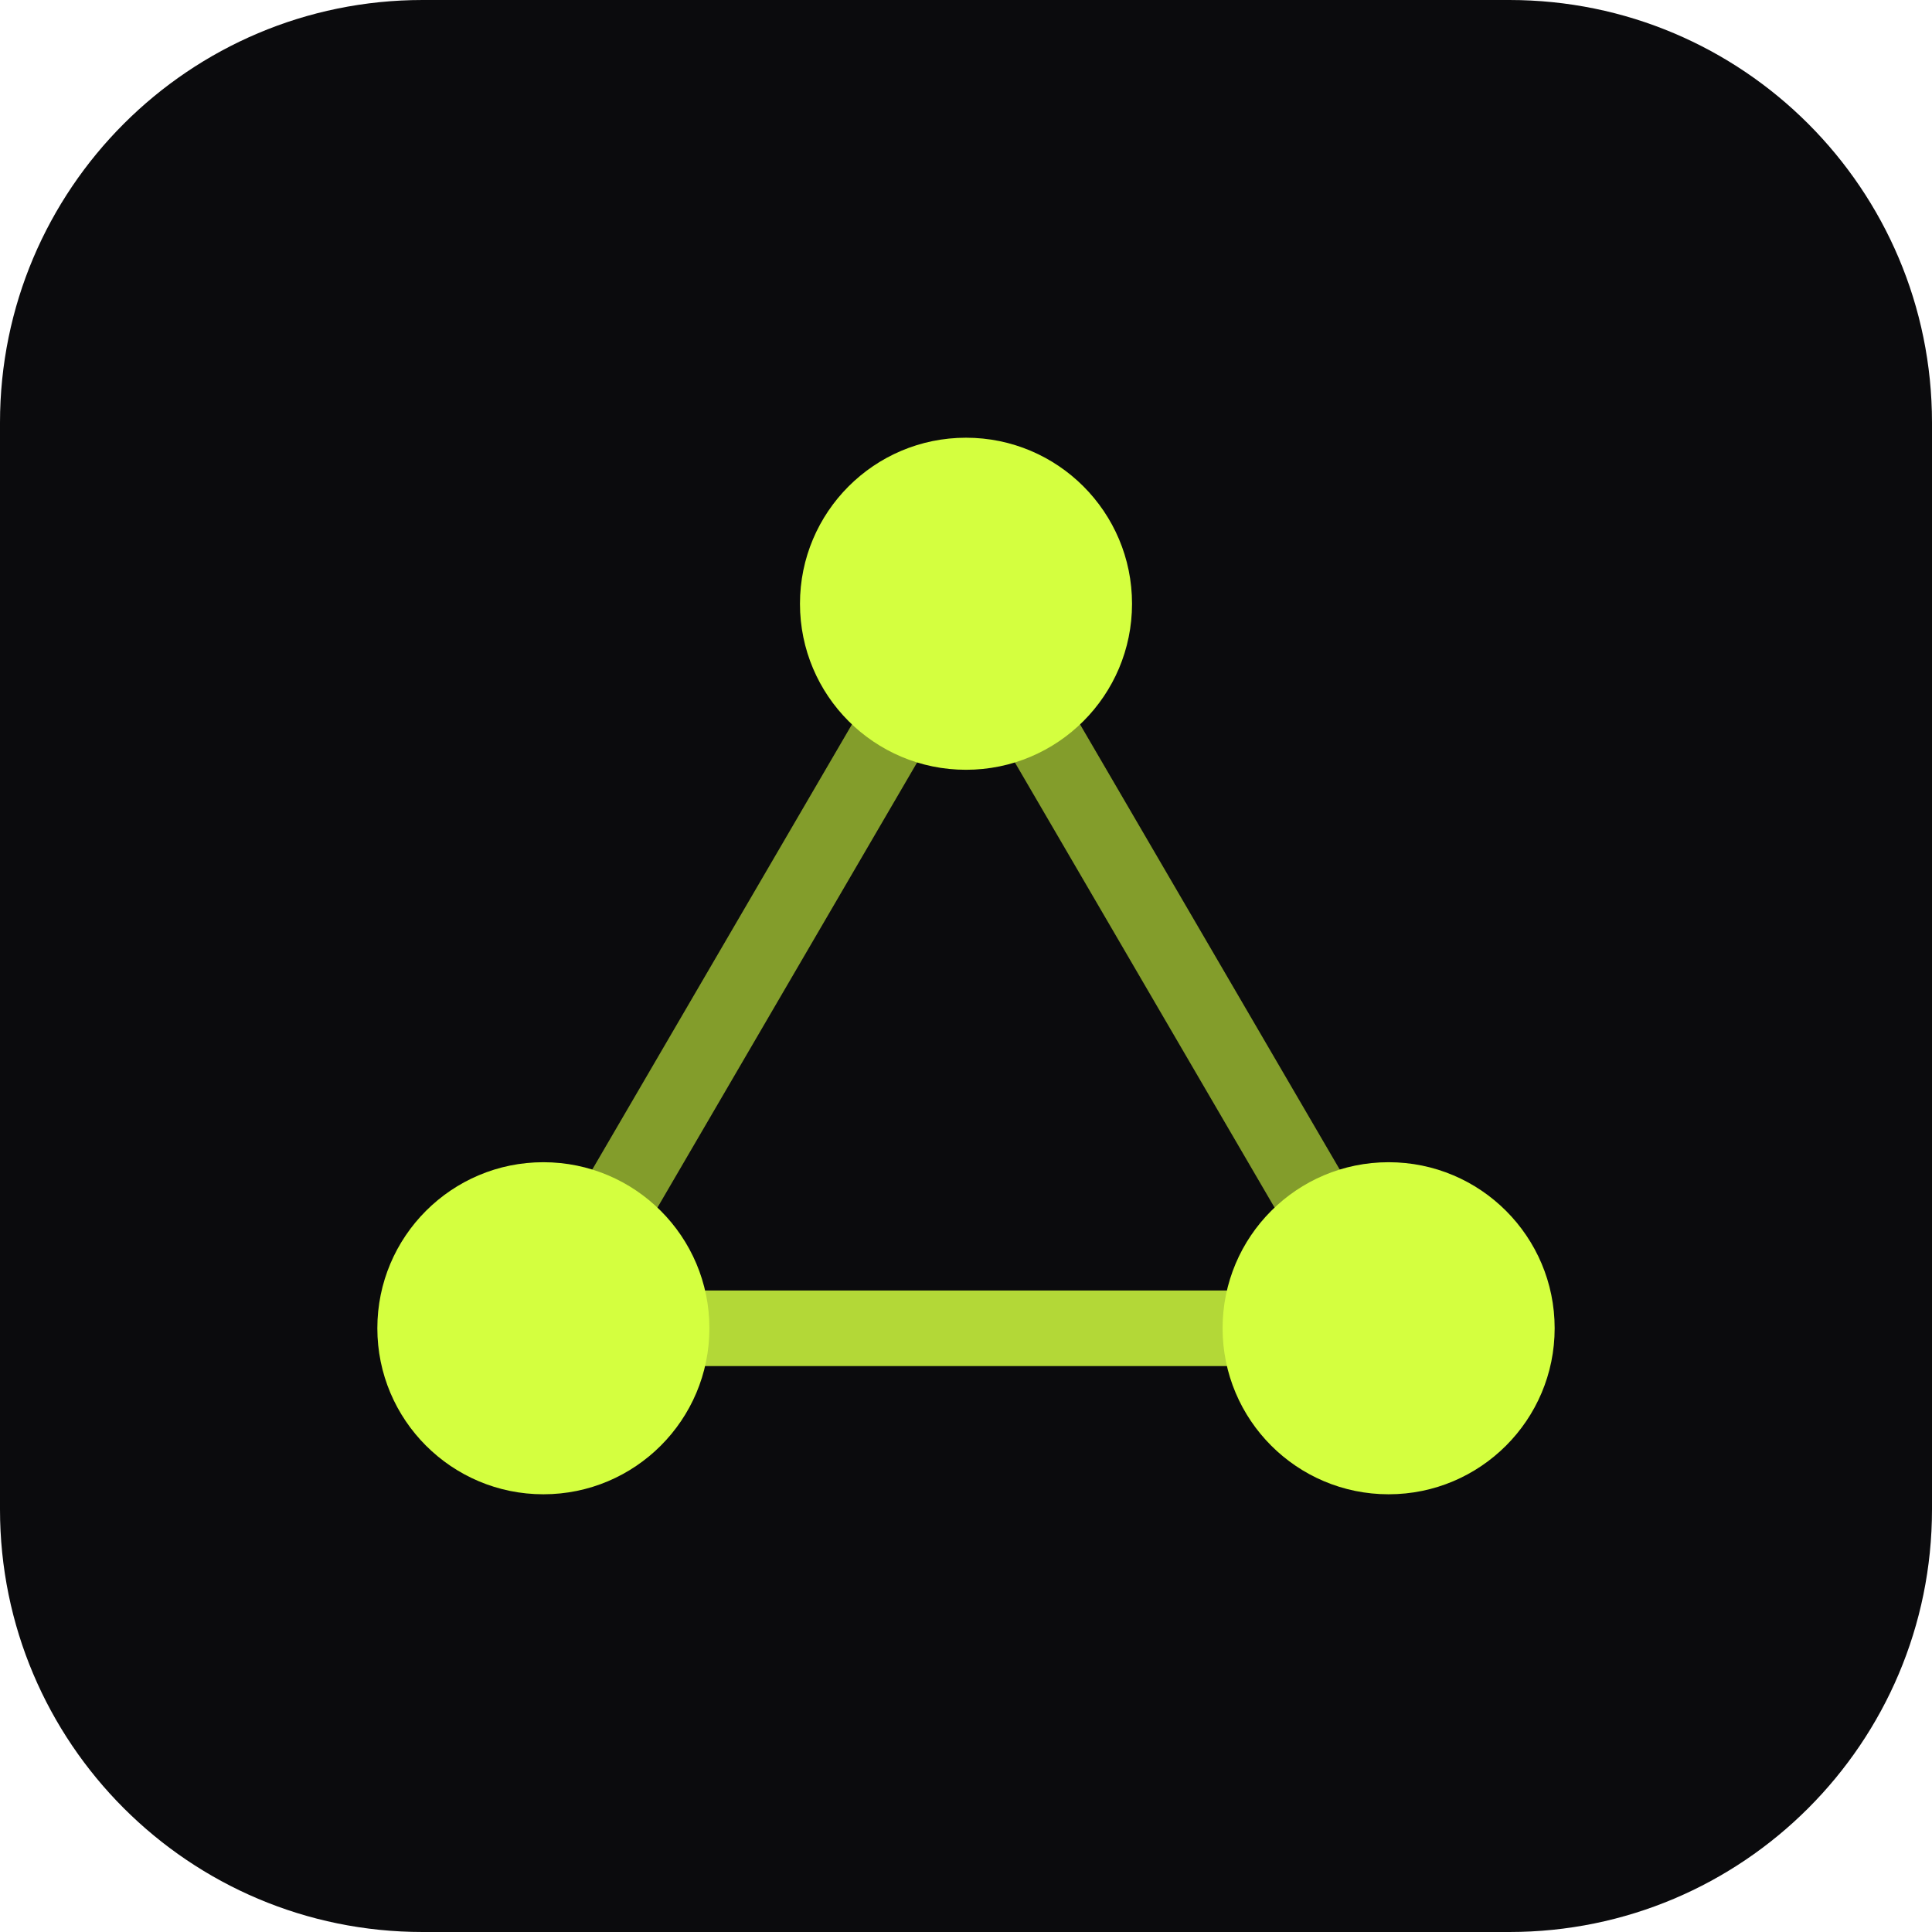
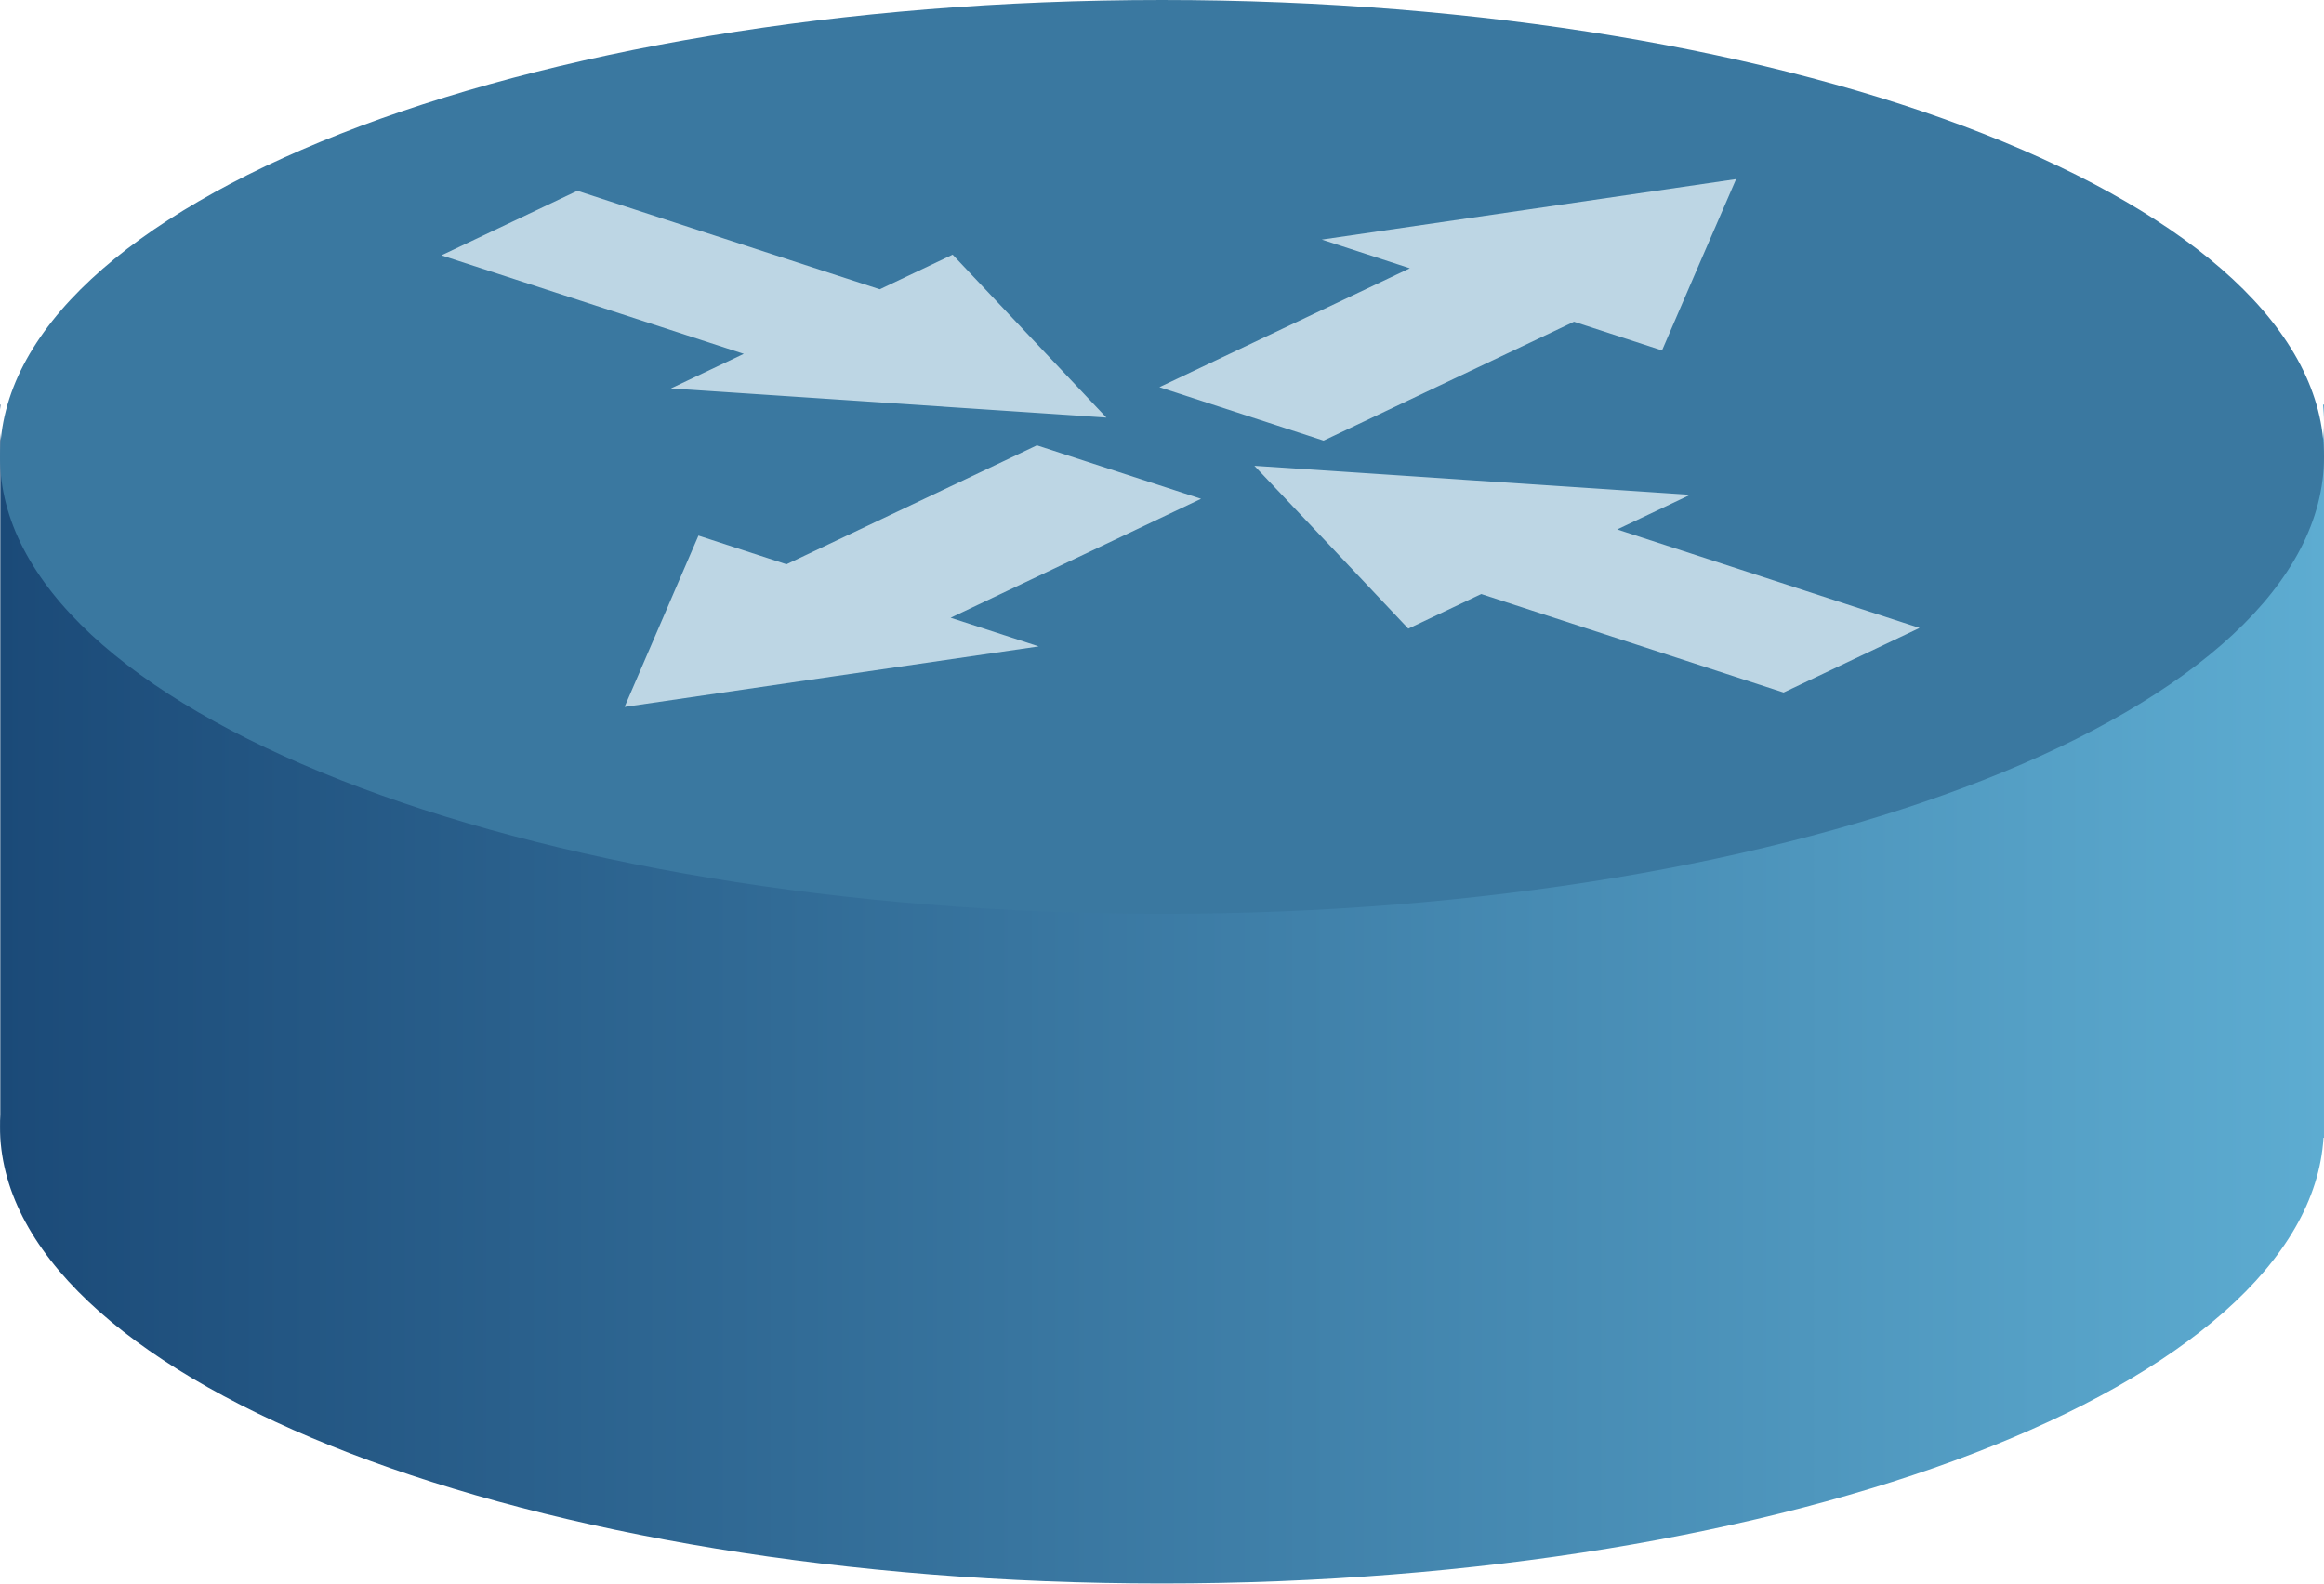
- <svg xmlns="http://www.w3.org/2000/svg" viewBox="0 0 64 64">
-   <rect width="64" height="64" rx="14" fill="#0b0b0d" />
-   <path d="M18 44 L32 20 L46 44 Z" stroke="#d4ff3f" stroke-width="2.5" fill="none" opacity=".6" />
-   <line x1="18" y1="44" x2="46" y2="44" stroke="#d4ff3f" stroke-width="2.5" opacity=".6" />
-   <circle cx="32" cy="20" r="5.5" fill="#d4ff3f" />
-   <circle cx="18" cy="44" r="5.5" fill="#d4ff3f" />
-   <circle cx="46" cy="44" r="5.5" fill="#d4ff3f" />
+ <svg xmlns="http://www.w3.org/2000/svg" xmlns:xlink="http://www.w3.org/1999/xlink" width="138.699" height="94.505" viewBox="0 0 138.699 94.505" id="svg13653" version="1.0">
+   <defs id="defs13655">
+     <linearGradient id="linearGradient12828">
+       <stop style="stop-color:#000000;stop-opacity:0.459;" offset="0" id="stop3789" />
+       <stop id="stop3797" offset="0" style="stop-color:#0e0f21;stop-opacity:0.377;" />
+       <stop id="stop3793" offset="1" style="stop-color:#131230;stop-opacity:0;" />
+     </linearGradient>
+     <radialGradient xlink:href="#linearGradient12828" id="radialGradient13651" cx="328.571" cy="602.719" fx="328.571" fy="602.719" r="147.143" gradientTransform="matrix(1,0,0,0.177184,0,495.9268)" gradientUnits="userSpaceOnUse" />
+     <linearGradient id="linearGradient12001">
+       <stop style="stop-color:#1b4a78;stop-opacity:1;" offset="0" id="stop12003" />
+       <stop style="stop-color:#5dacd1;stop-opacity:1;" offset="1" id="stop12005" />
+     </linearGradient>
+     <linearGradient xlink:href="#linearGradient12001" id="linearGradient13633" gradientUnits="userSpaceOnUse" gradientTransform="matrix(0.471308,0,0,0.471308,118.8781,123.5182)" x1="175.719" y1="737.016" x2="470.001" y2="737.016" />
+     <radialGradient xlink:href="#linearGradient12828" id="radialGradient13688" gradientUnits="userSpaceOnUse" gradientTransform="matrix(1,0,0,0.177184,0,495.9268)" cx="328.571" cy="602.719" fx="328.571" fy="602.719" r="147.143" />
+     <linearGradient xlink:href="#linearGradient12001" id="linearGradient13690" gradientUnits="userSpaceOnUse" gradientTransform="matrix(0.471308,0,0,0.471308,118.8781,123.5182)" x1="175.719" y1="737.016" x2="470.001" y2="737.016" />
+     <linearGradient xlink:href="#linearGradient12001" id="linearGradient3010" gradientUnits="userSpaceOnUse" gradientTransform="matrix(0.471308,0,0,0.471308,-62.94358,-204.6242)" x1="175.719" y1="737.016" x2="470.001" y2="737.016" />
+     <radialGradient xlink:href="#linearGradient12828" id="radialGradient3787" cx="328.571" cy="602.719" fx="328.571" fy="602.719" r="147.143" gradientTransform="matrix(1,0,0,0.1771845,0,495.9268)" gradientUnits="userSpaceOnUse" />
+   </defs>
+   <g id="layer1" transform="translate(-19.87477,-83.4175)">
+     <path style="fill:url(#linearGradient3010);fill-opacity:1;stroke:none" d="m 19.891,107.565 0,0.295 c 0.006,-0.098 0.021,-0.197 0.029,-0.295 l -0.029,0 z m 138.624,0 c 0.03,0.33 0.059,0.668 0.059,1.002 l 0,-1.002 -0.059,0 z m 0.059,1.002 c -1e-5,15.052 -31.075,27.262 -69.356,27.262 -37.683,1e-5 -68.376,-11.828 -69.326,-26.555 l 0,40.68 c -0.015,0.234 -0.015,0.457 -0.015,0.692 0,0.225 8.7e-4,0.453 0.015,0.678 0.912,14.741 31.619,26.599 69.326,26.599 37.708,0 68.415,-11.858 69.326,-26.599 l 0.029,0 0,-0.501 c 9.5e-4,-0.059 0,-0.118 0,-0.177 0,-0.059 9.4e-4,-0.118 0,-0.177 l 0,-41.902 z" id="path13626" />
+     <path style="fill:#3a78a0;fill-opacity:1;stroke:none" id="path11090" d="m 475.714,602.719 c 0,14.399 -65.878,26.071 -147.143,26.071 -81.265,0 -147.143,-11.673 -147.143,-26.071 0,-14.399 65.878,-26.071 147.143,-26.071 81.265,0 147.143,11.673 147.143,26.071 z" transform="matrix(0.471308,0,0,1.045917,-65.63398,-519.7083)" />
+     <g id="g13565" style="fill:#f2fdff;fill-opacity:0.712" transform="matrix(0.84958,0.276715,-0.703617,0.334119,261.3811,-194.914)">
+       <path id="path13507" d="m 328.669,592.825 -5.979,10.353 -5.979,10.353 6.184,0 0,21.241 11.532,0 0,-21.241 6.184,0 -5.979,-10.353 -5.965,-10.353 z" style="fill:#f2fdff;fill-opacity:0.712;stroke:none" />
+       <path id="path13509" d="m 328.669,687.11 -5.979,-10.353 -5.979,-10.353 6.184,0 0,-21.241 11.532,0 0,21.241 6.184,0 -5.979,10.353 -5.965,10.353 z" style="fill:#f2fdff;fill-opacity:0.712;stroke:none" />
+       <path id="path13511" d="m 333.748,639.824 10.353,-5.979 10.353,-5.979 0,6.184 21.241,0 0,11.532 -21.241,0 0,6.184 -10.353,-5.979 -10.353,-5.965 z" style="fill:#f2fdff;fill-opacity:0.712;stroke:none" />
+       <path id="path13513" d="m 323.357,639.824 -10.353,-5.979 -10.353,-5.979 0,6.184 -21.241,0 0,11.532 21.241,0 0,6.184 10.353,-5.979 10.353,-5.965 z" style="fill:#f2fdff;fill-opacity:0.712;stroke:none" />
+     </g>
+   </g>
</svg>
